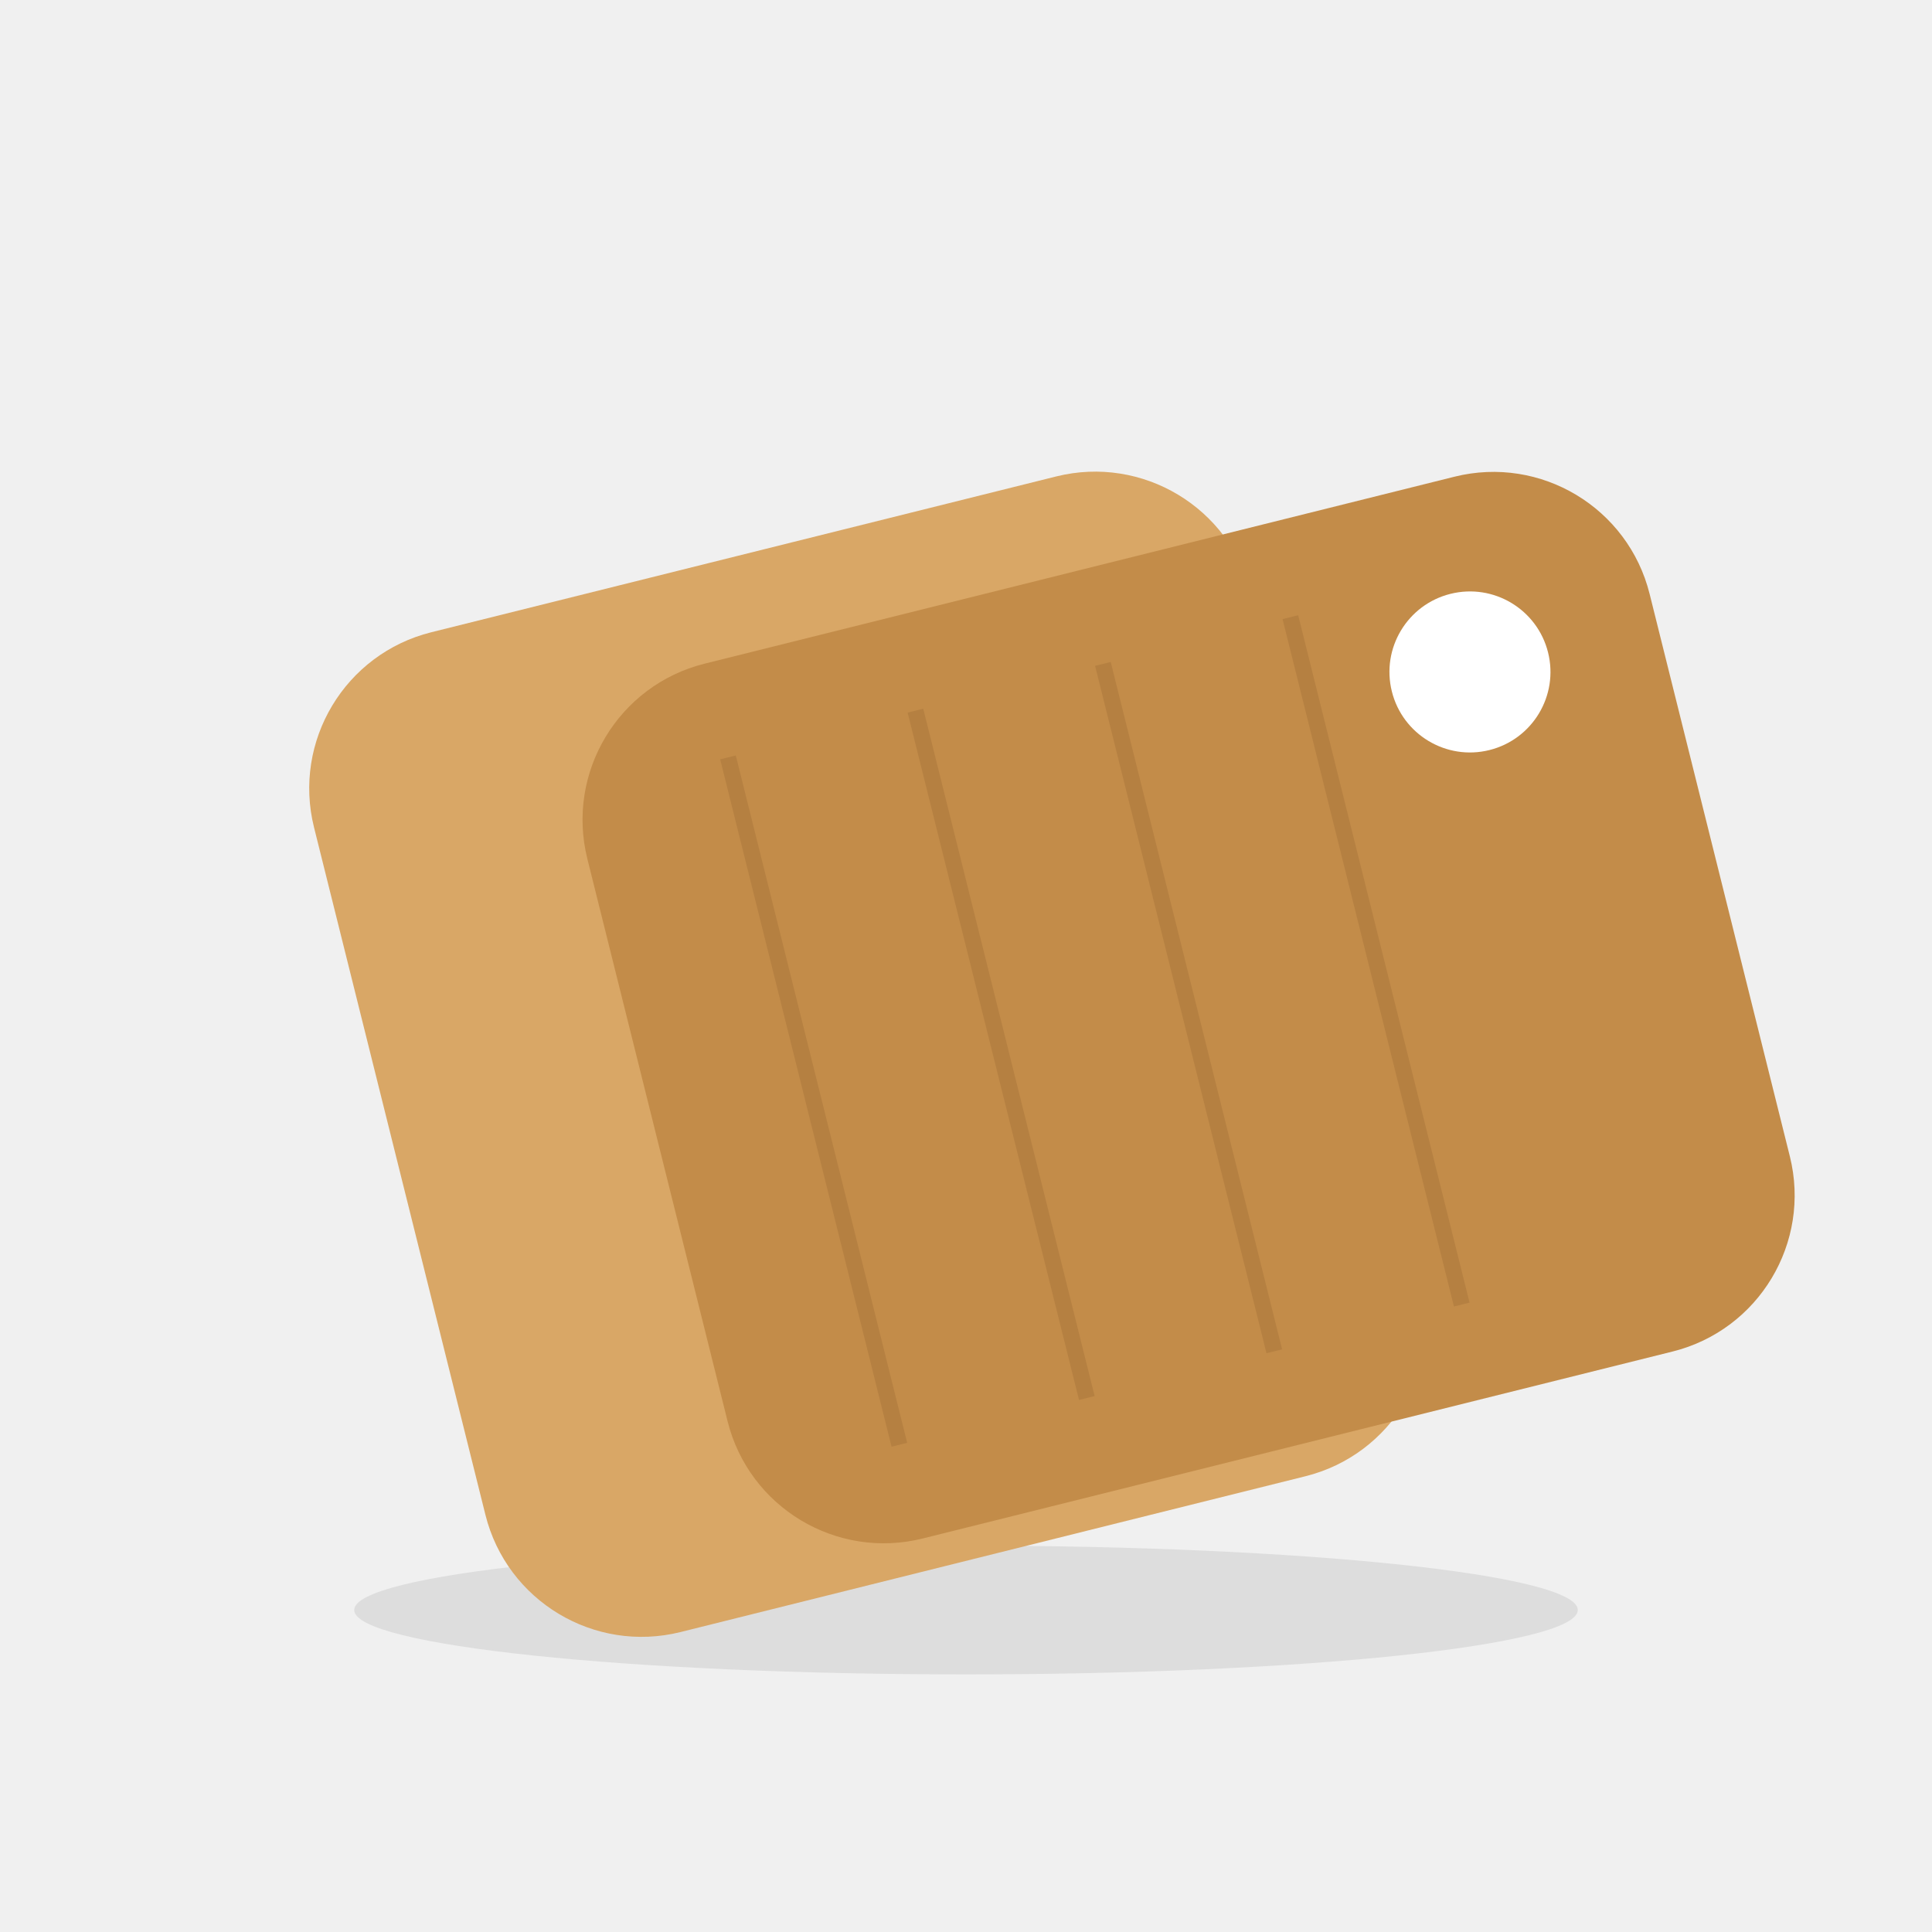
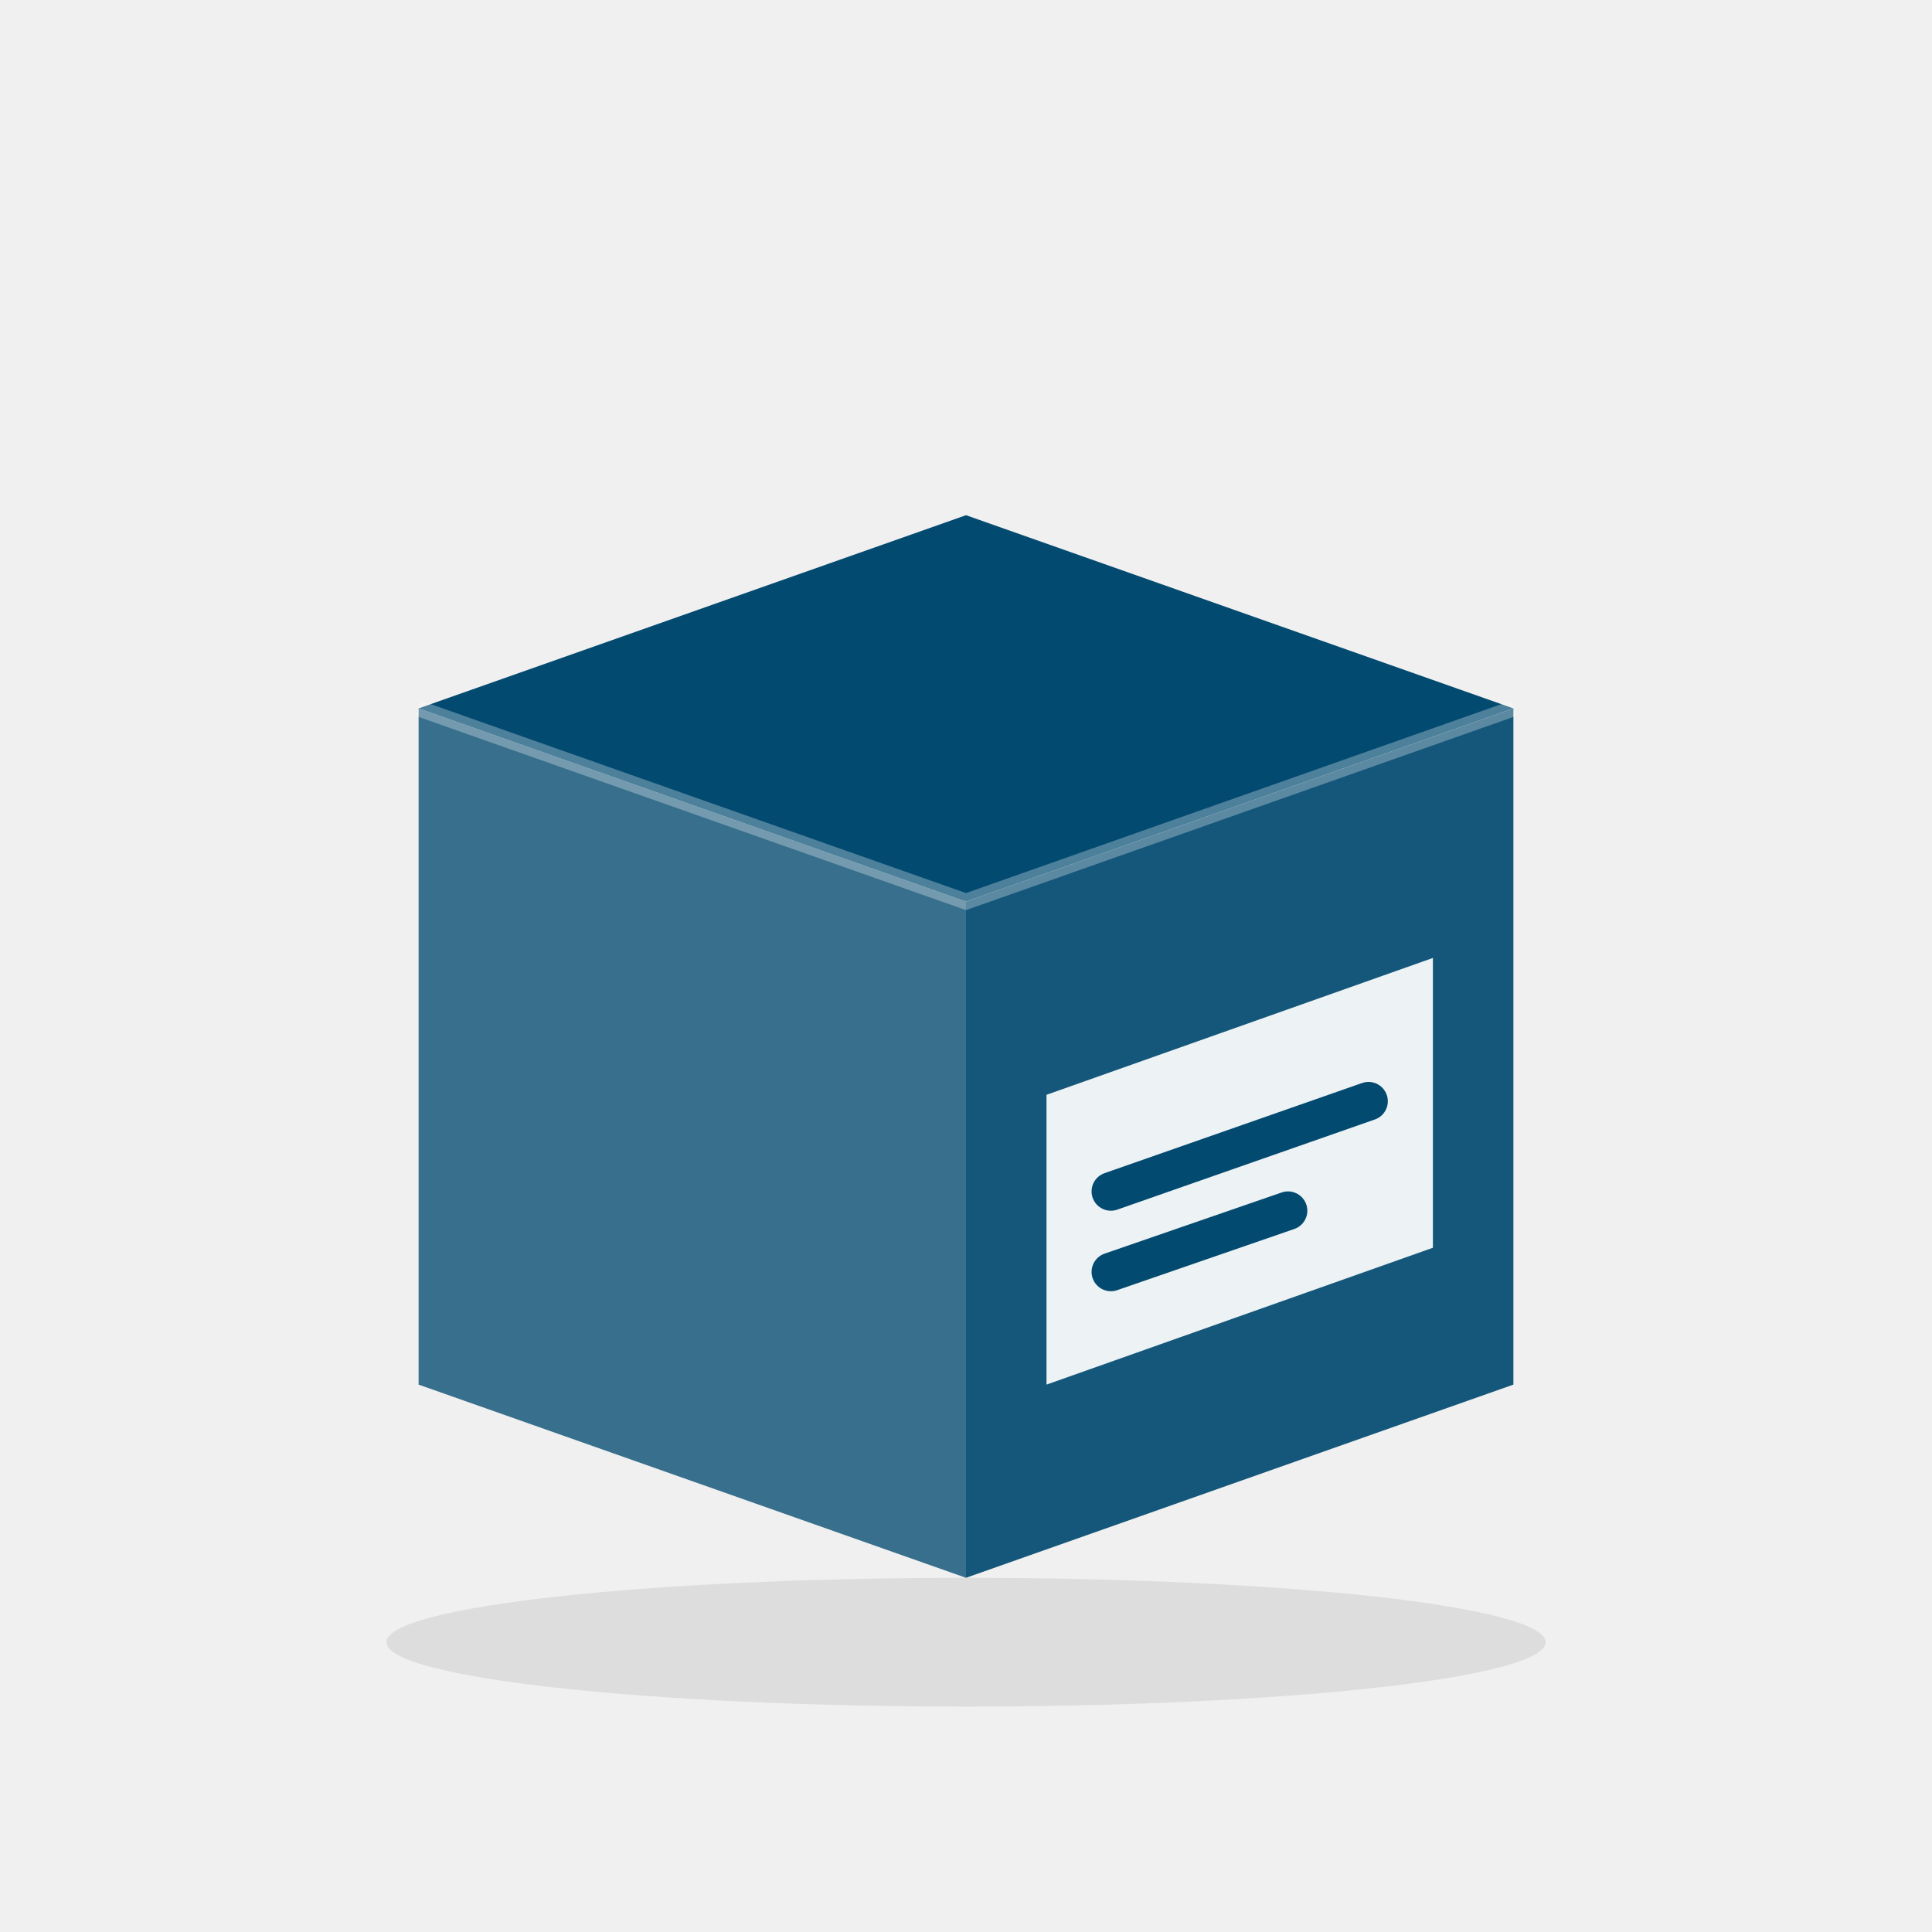
<svg xmlns="http://www.w3.org/2000/svg" viewBox="0 -10 120 120" width="600" height="600" font-family="Inter, Arial, sans-serif">
  <g>
-     <ellipse cx="60" cy="90" rx="38" ry="4" fill="#000" opacity=".08" />
-     <g transform="rotate(-14 60 55)">
-       <rect x="24" y="22" width="60" height="64" rx="10" fill="#d9a766" />
-       <rect x="40" y="28" width="68" height="56" rx="10" fill="#c38c49" />
-       <circle cx="96" cy="40" r="5" fill="#fff" />
-       <path d="M50 34v44" stroke="#a8743a" stroke-opacity=".5" />
-       <path d="M62 34v44" stroke="#a8743a" stroke-opacity=".5" />
-       <path d="M74 34v44" stroke="#a8743a" stroke-opacity=".5" />
-       <path d="M86 34v44" stroke="#a8743a" stroke-opacity=".5" />
-     </g>
+     <ellipse cx="60" cy="92" rx="36" ry="4" fill="#000" opacity=".08" />
+     <path d="M26 34l34-12 34 12-34 12z" fill="#024a70" />
+     <path d="M26 34l34 12v42L26 76z" fill="#024a70" opacity=".78" />
+     <path d="M94 34L60 46v42l34-12z" fill="#024a70" opacity=".92" />
+     <path d="M26 34l34 12 34-12" stroke="#fff" stroke-opacity=".3" fill="none" />
+     <path d="M65 58l24-8.5v18L65 76z" fill="#fff" opacity=".92" />
+     <path d="M69 64l16-5.6M69 69l11-3.8" stroke="#024a70" stroke-width="2.4" stroke-linecap="round" />
  </g>
</svg>
